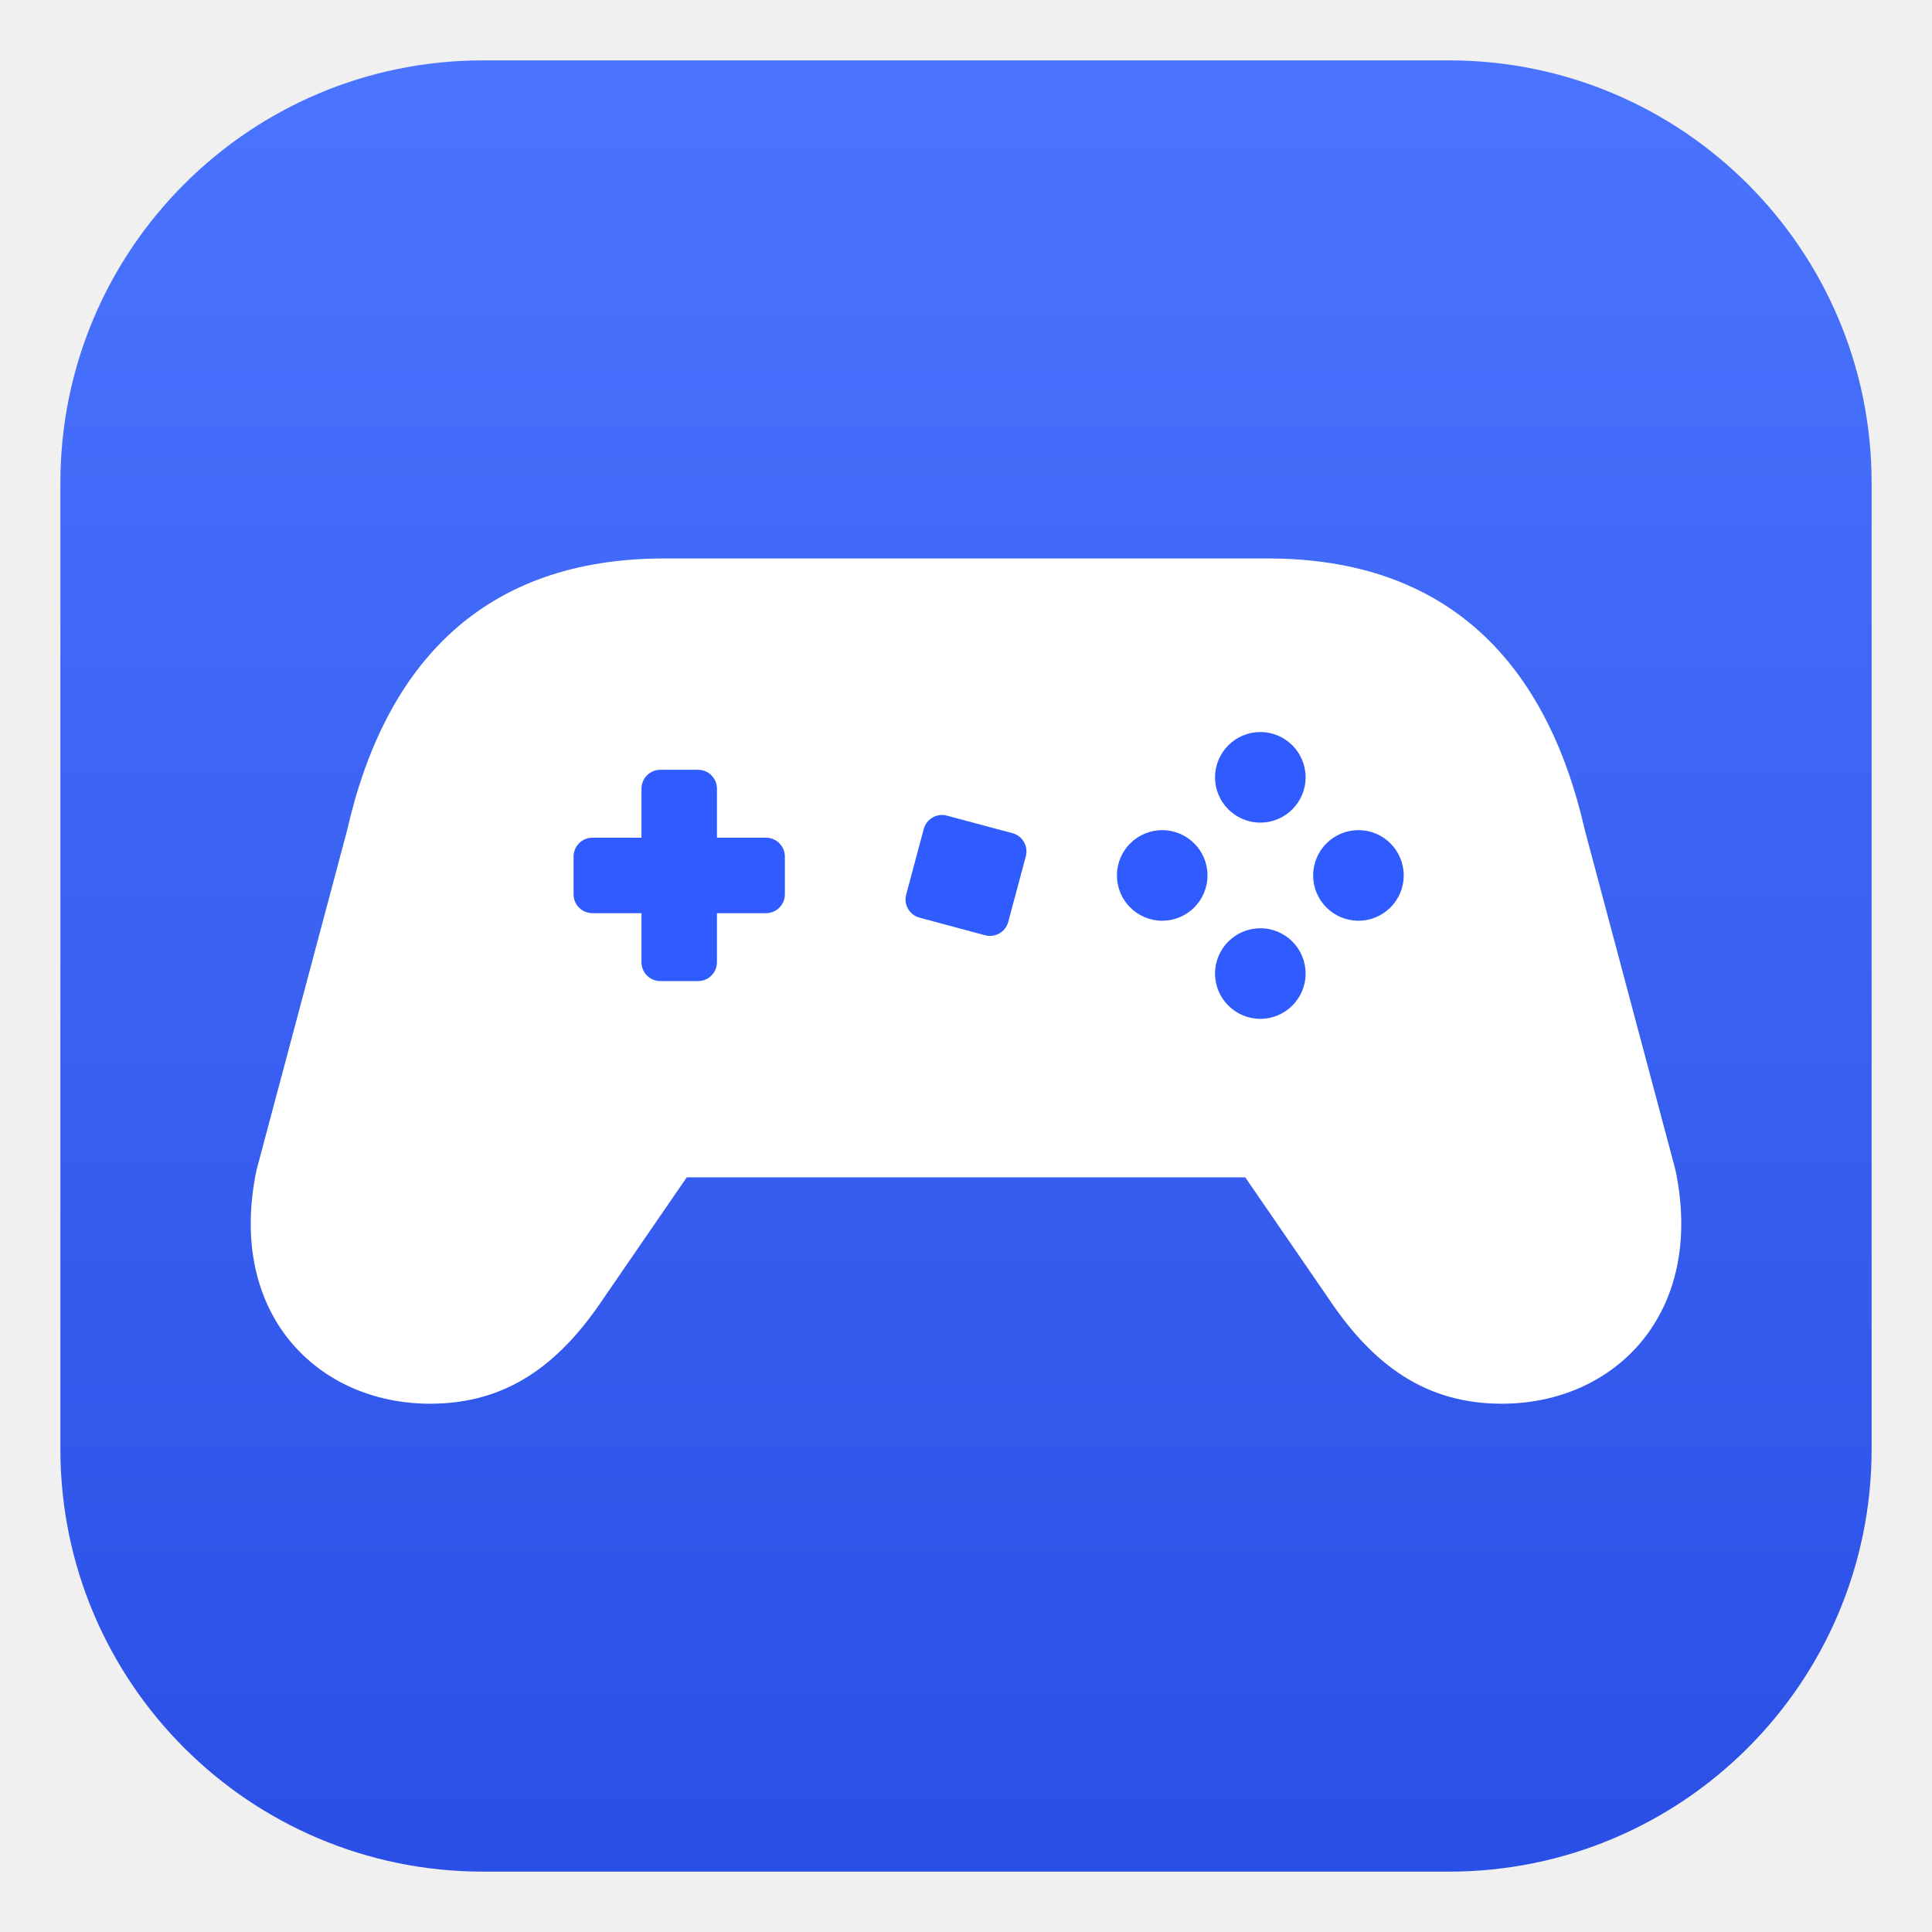
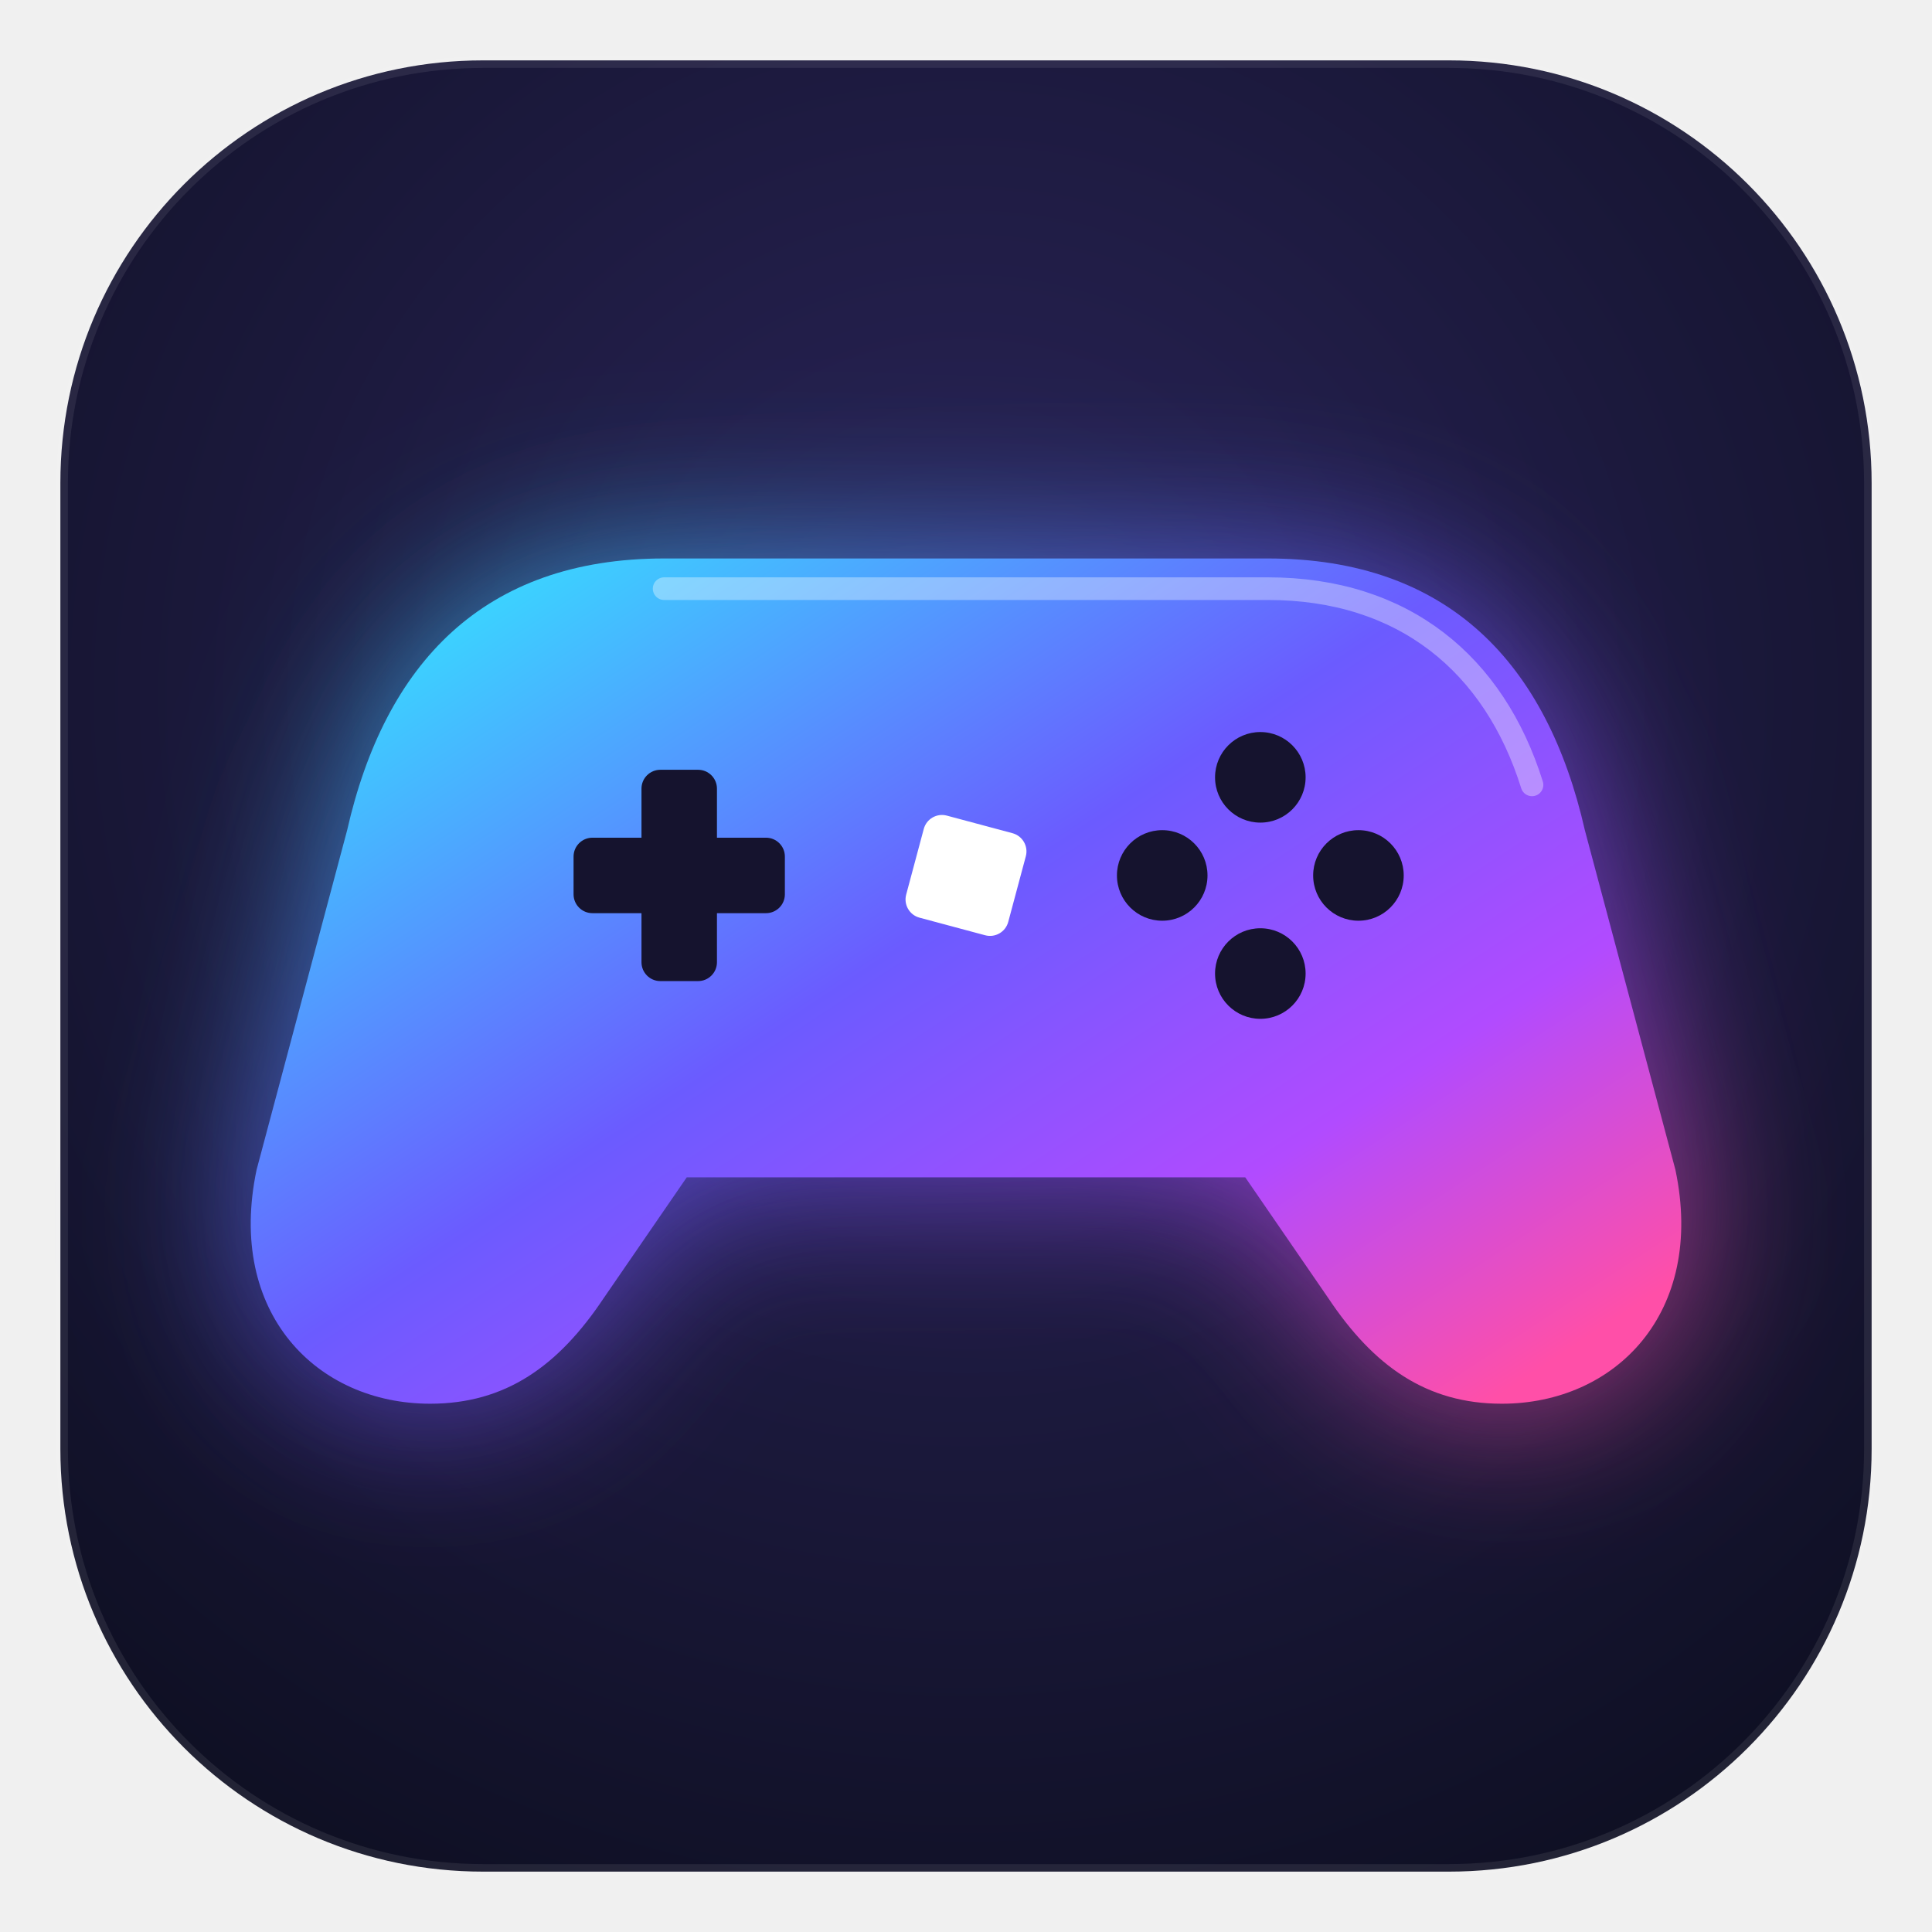
<svg xmlns="http://www.w3.org/2000/svg" width="512" height="512" viewBox="0 0 512 512">
  <defs>
-     <linearGradient id="tile" x1="0" y1="0" x2="0" y2="1">
-       <stop offset="0" stop-color="#4A74FF" />
-       <stop offset="1" stop-color="#2A4FE6" />
+     <radialGradient id="tile" cx="0.5" cy="0.35" r="0.75">
+       <stop offset="0" stop-color="#2A2459" />
+       <stop offset="1" stop-color="#0E0F22" />
+     </radialGradient>
+     <linearGradient id="body" x1="0.05" y1="0.1" x2="0.95" y2="0.9">
+       <stop offset="0" stop-color="#36E0FF" />
+       <stop offset="0.45" stop-color="#6B5BFF" />
+       <stop offset="0.75" stop-color="#B14BFF" />
+       <stop offset="1" stop-color="#FF4FA8" />
    </linearGradient>
+     <filter id="glow" x="-30%" y="-30%" width="160%" height="160%">
+       <feGaussianBlur stdDeviation="22" />
+     </filter>
+     <path id="pad" d="M176 168H336C384 168 410 196 420 240L444 330C452 368 428 392 398 392C378 392 364 382 352 364L330 332H182L160 364C148 382 134 392 114 392C84 392 60 368 68 330L92 240C102 196 128 168 176 168Z" />
  </defs>
  <rect x="16" y="16" width="480" height="480" rx="112" fill="url(#tile)" />
+   <rect x="16.5" y="16.5" width="479" height="479" rx="111.5" fill="none" stroke="#FFFFFF" stroke-opacity="0.08" stroke-width="3" />
  <g transform="translate(0 -20)">
-     <path fill="#FFFFFF" d="M176 168H336C384 168 410 196 420 240L444 330C452 368 428 392 398 392C378 392 364 382 352 364L330 332H182L160 364C148 382 134 392 114 392C84 392 60 368 68 330L92 240C102 196 128 168 176 168Z" />
-     <rect x="152" y="242" width="56" height="20" rx="5" fill="#2F5BFF" />
-     <rect x="170" y="224" width="20" height="56" rx="5" fill="#2F5BFF" />
-     <circle cx="334" cy="226" r="12" fill="#2F5BFF" />
-     <circle cx="334" cy="278" r="12" fill="#2F5BFF" />
-     <circle cx="308" cy="252" r="12" fill="#2F5BFF" />
-     <circle cx="360" cy="252" r="12" fill="#2F5BFF" />
-     <rect x="242" y="238" width="28" height="28" rx="5" fill="#2F5BFF" transform="rotate(15 256 252)" />
+     <use href="#pad" fill="url(#body)" filter="url(#glow)" opacity="0.75" />
+     <use href="#pad" fill="url(#body)" />
+     <path d="M176 176H336C372 176 396 196 406 228" fill="none" stroke="#FFFFFF" stroke-opacity="0.35" stroke-width="6" stroke-linecap="round" />
+     <rect x="152" y="242" width="56" height="20" rx="5" fill="#15132E" />
+     <rect x="170" y="224" width="20" height="56" rx="5" fill="#15132E" />
+     <circle cx="334" cy="226" r="12" fill="#15132E" />
+     <circle cx="334" cy="278" r="12" fill="#15132E" />
+     <circle cx="308" cy="252" r="12" fill="#15132E" />
+     <circle cx="360" cy="252" r="12" fill="#15132E" />
+     <rect x="242" y="238" width="28" height="28" rx="5" fill="#FFFFFF" transform="rotate(15 256 252)" />
  </g>
</svg>
